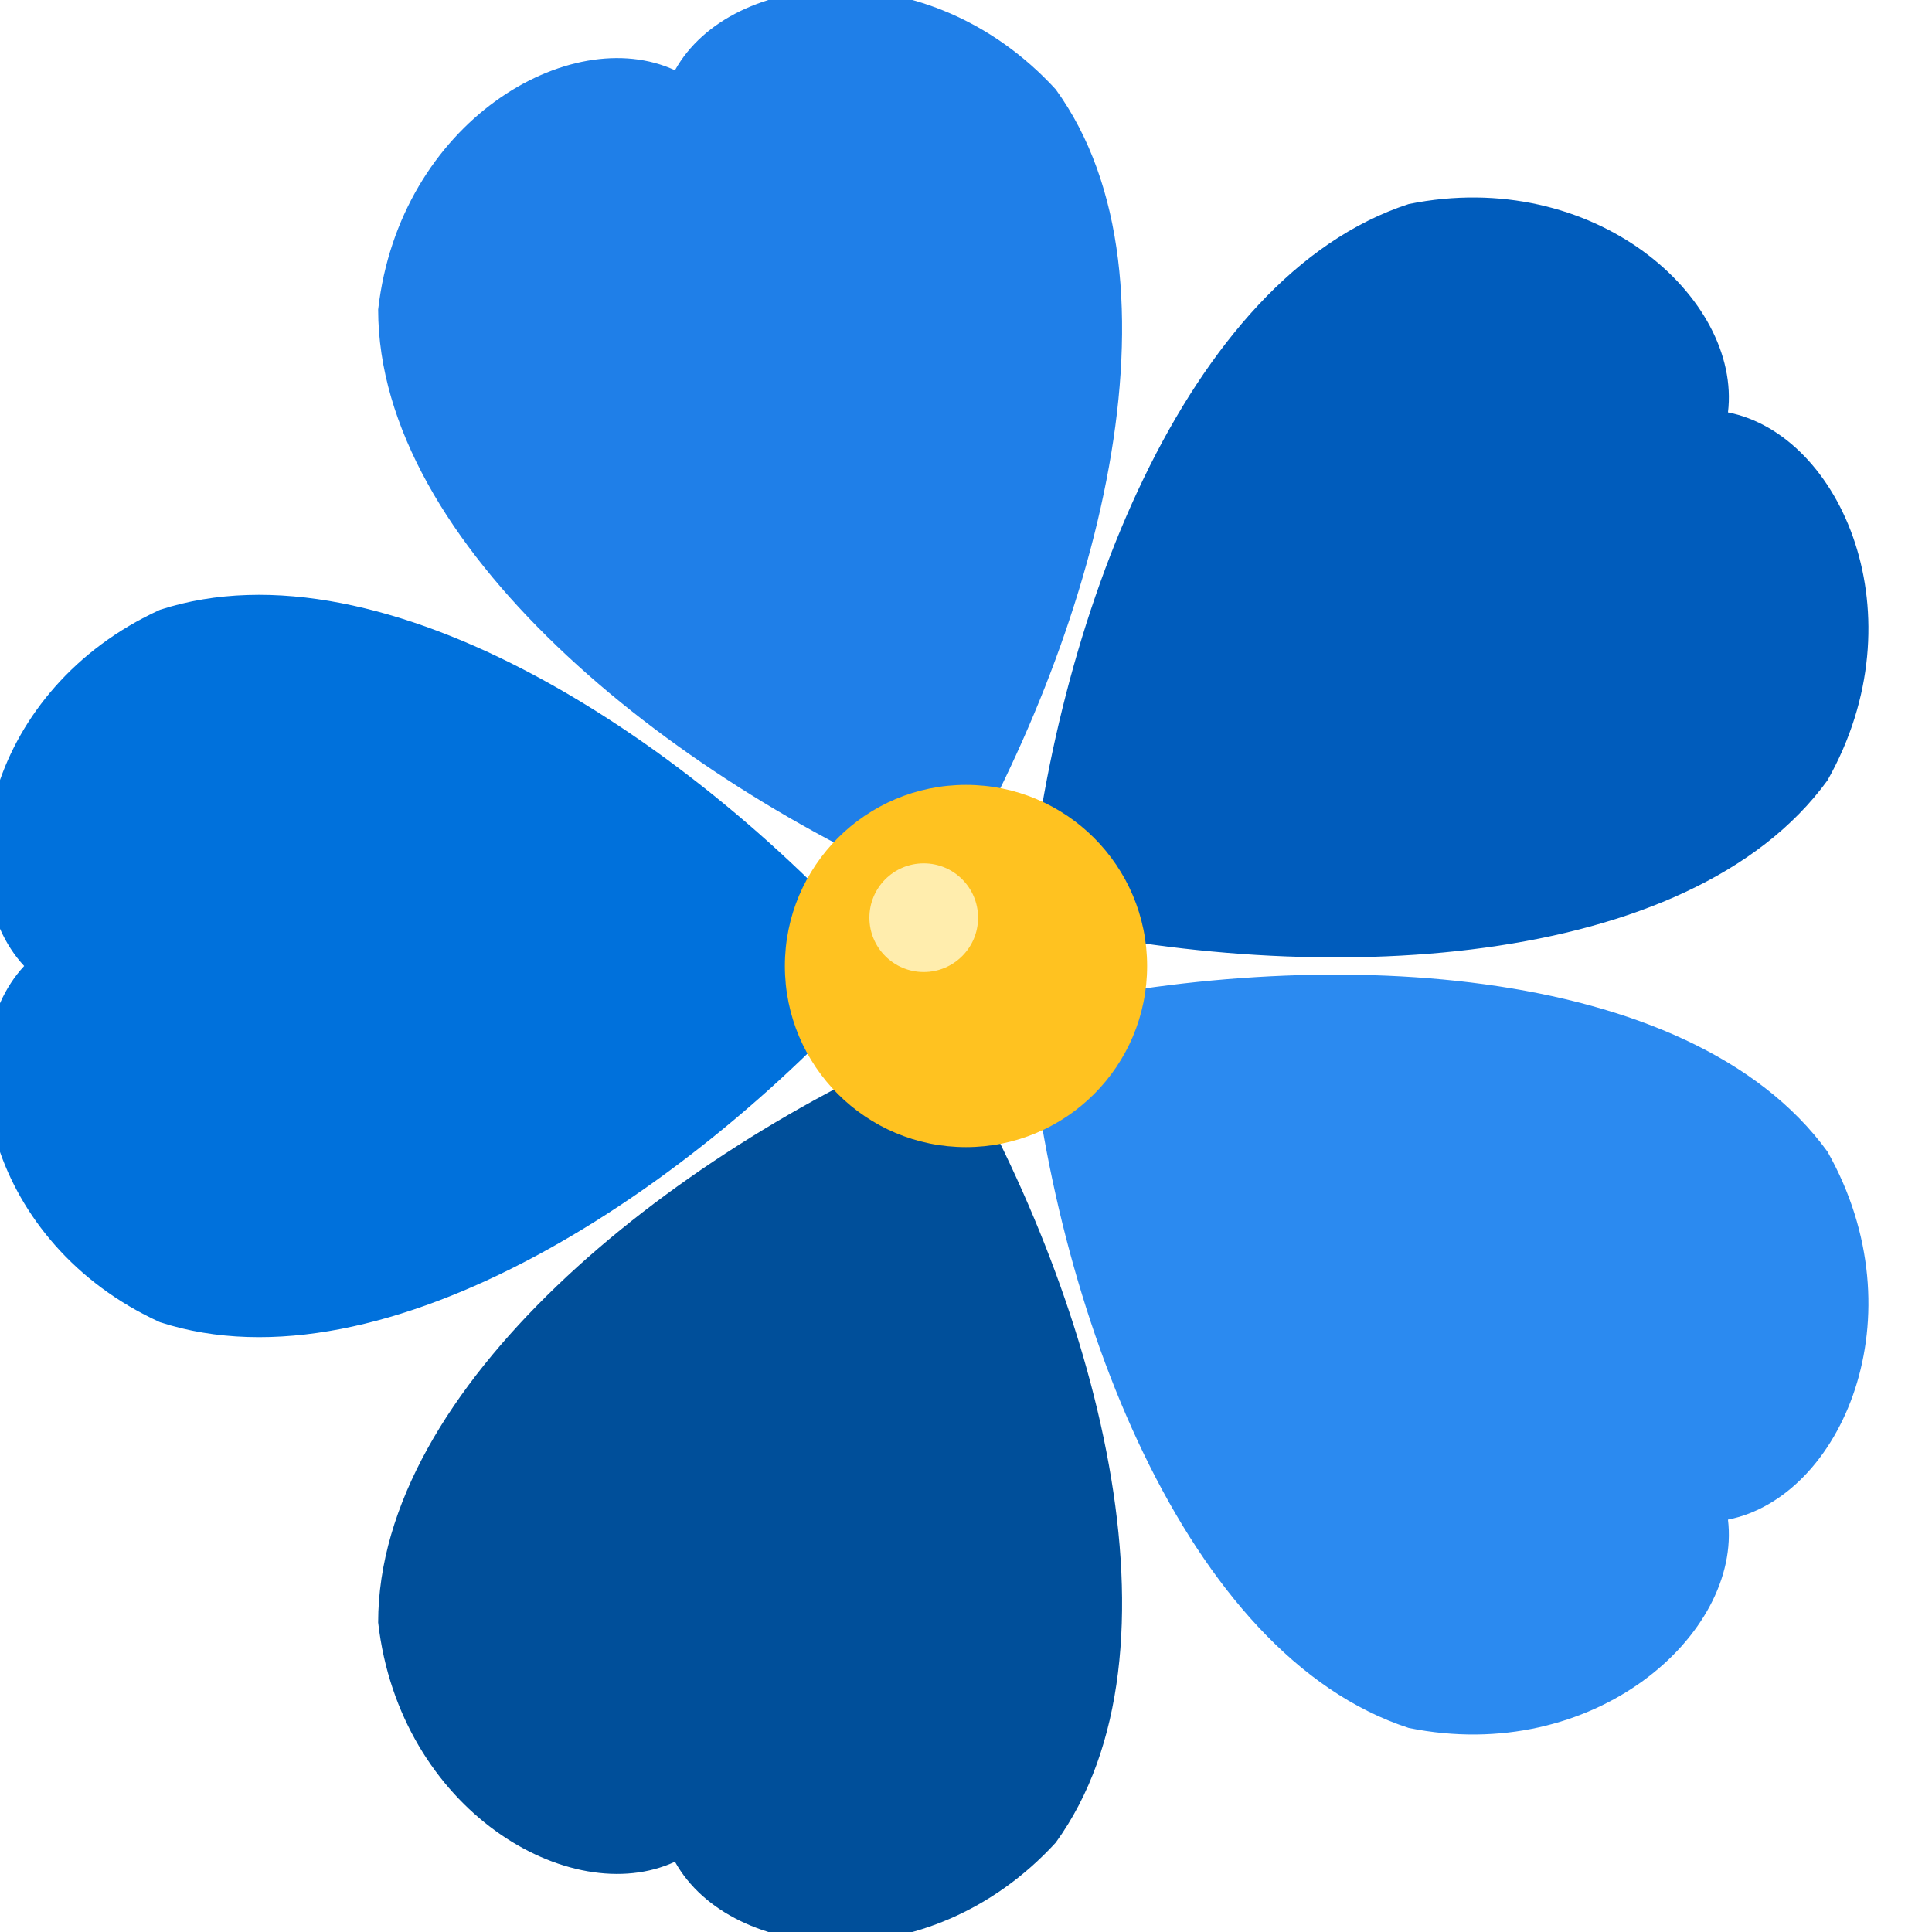
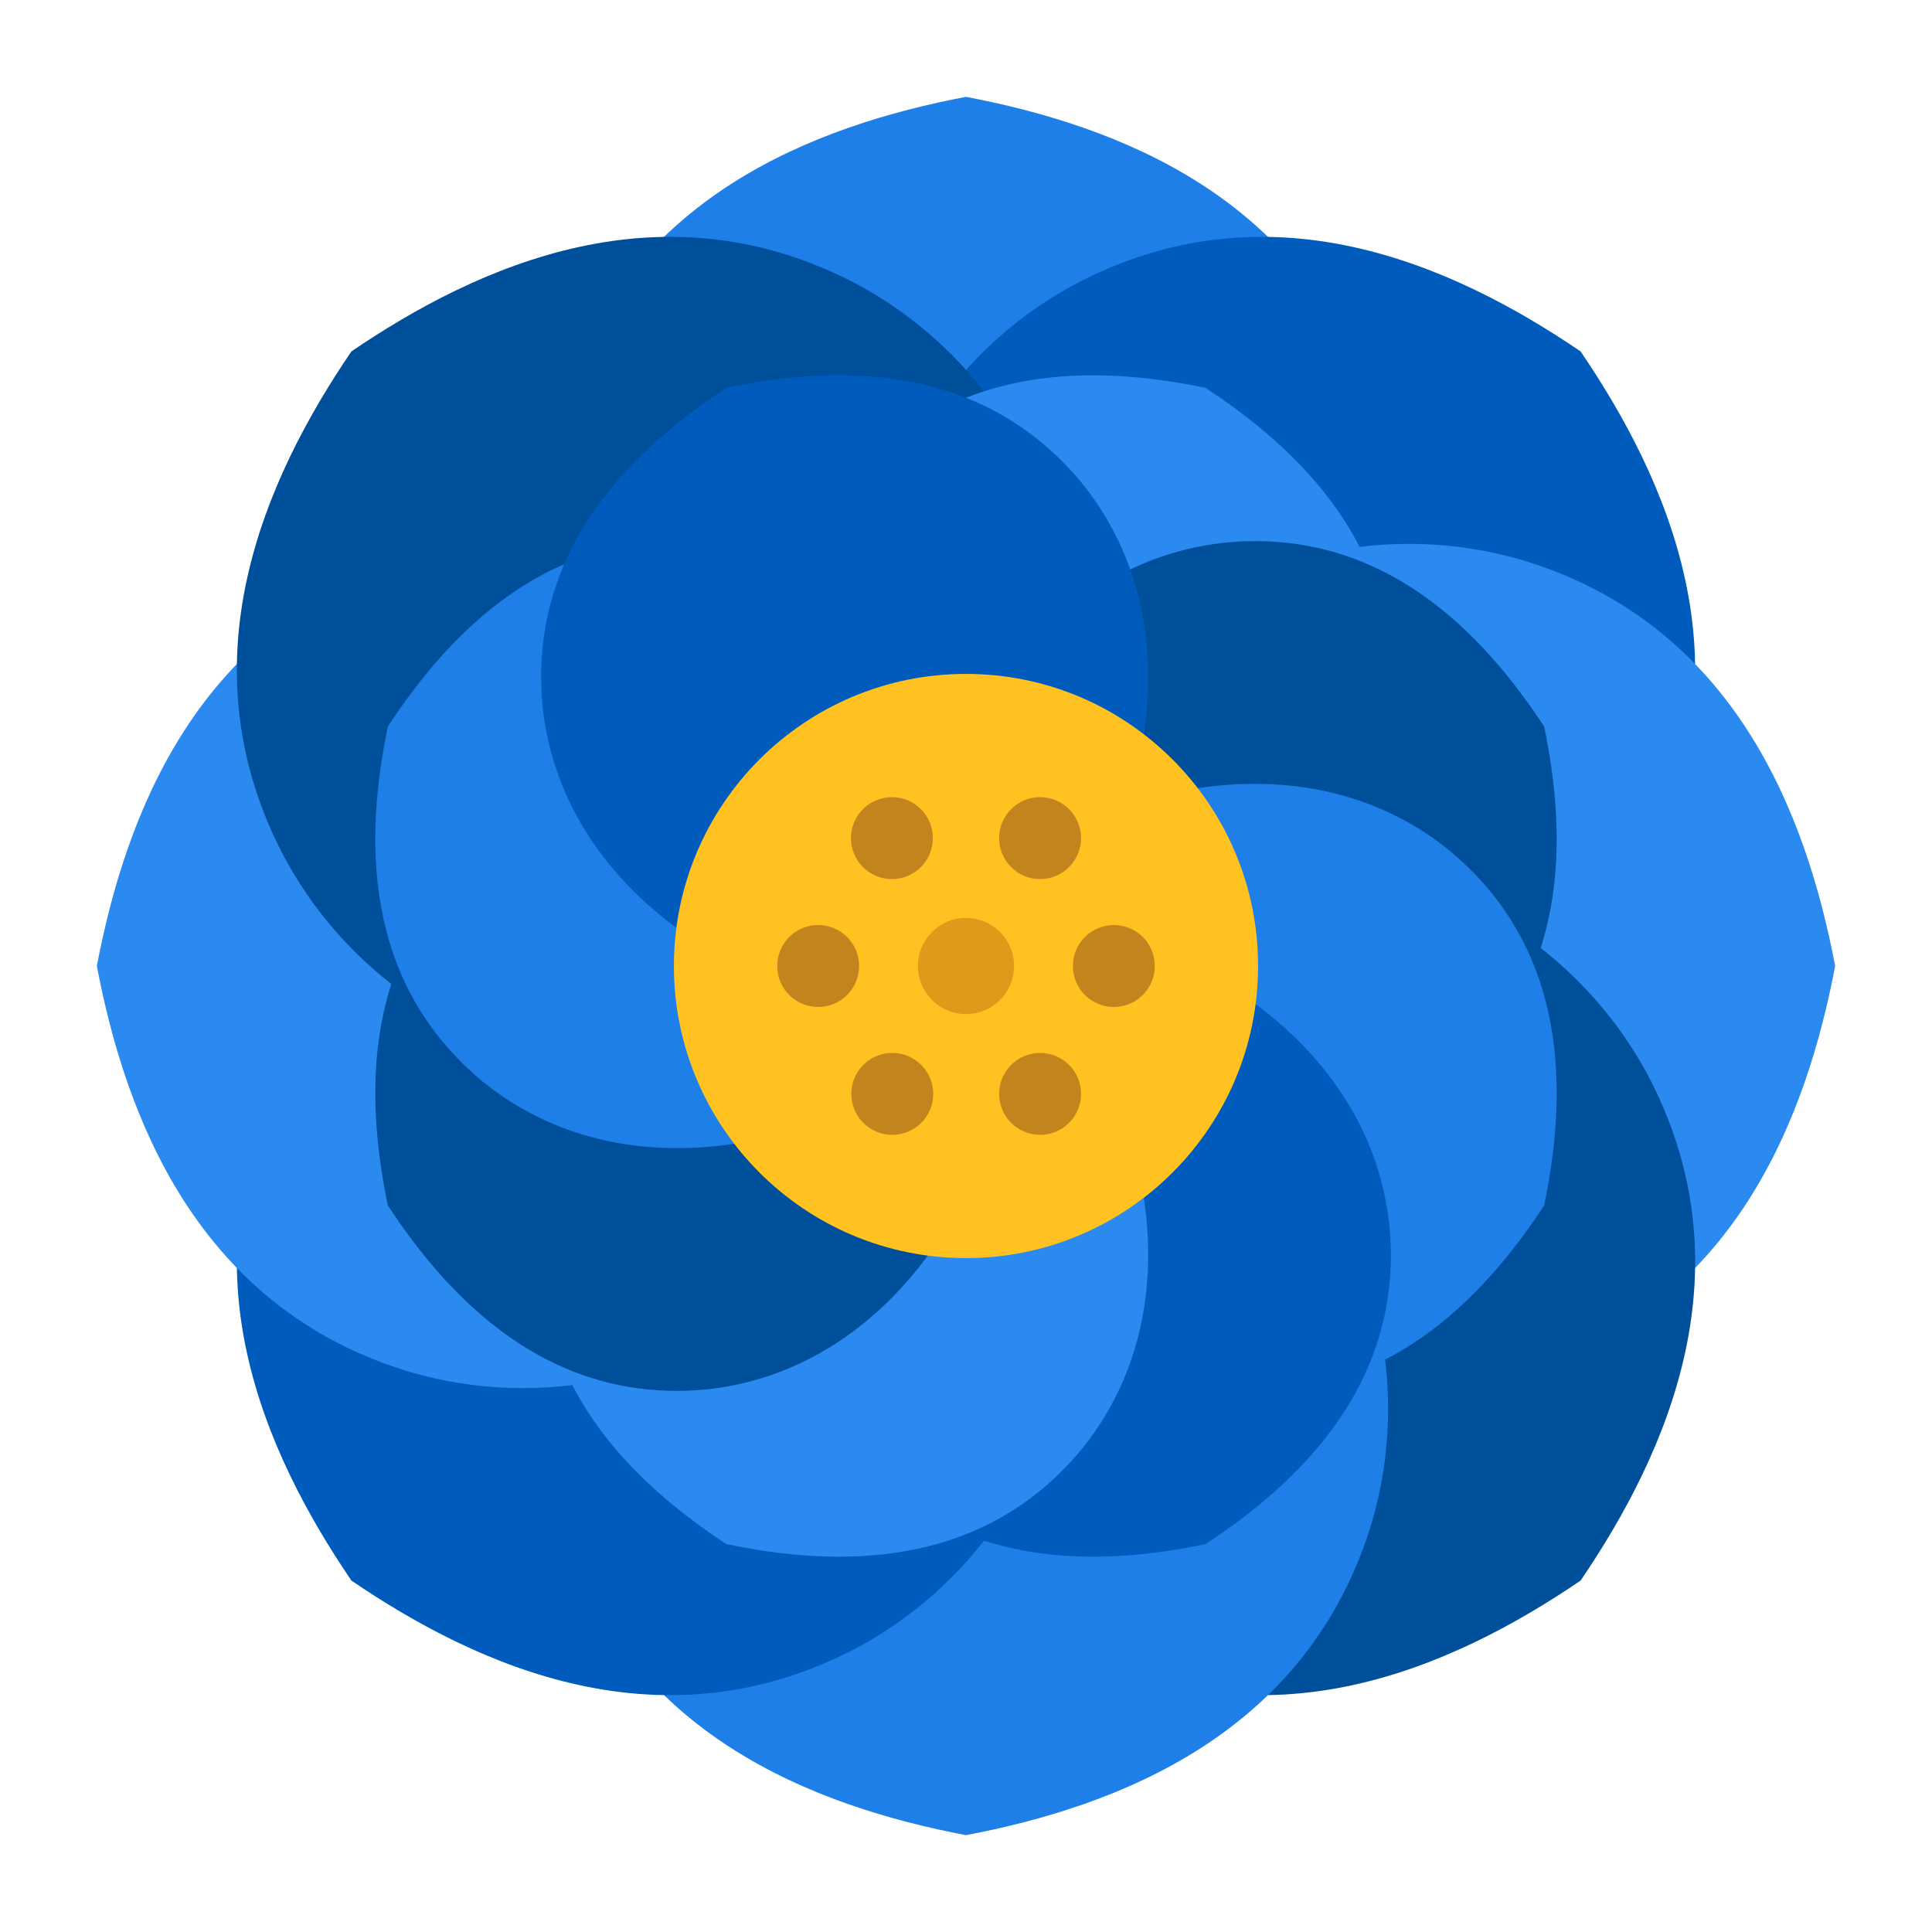
- <svg xmlns="http://www.w3.org/2000/svg" viewBox="0 0 64 64" fill="none" role="img" aria-label="Petalswift">
-   <g transform="translate(32 32)">
-     <path transform="rotate(-18)" fill="#1F7FE8" d="M0-2.5c7.5-6.5 14.2-16.8 11.8-24.2C9.2-32.4 2.8-33.8 0-31.2c-2.8-2.6-9.2-1.2-11.8 4.5C-14.2-19.3-7.5-9 0-2.5Z" />
-     <path transform="rotate(54)" fill="#005CBC" d="M0-2.5c7.5-6.5 14.2-16.8 11.8-24.2C9.2-32.4 2.8-33.8 0-31.2c-2.8-2.6-9.2-1.2-11.8 4.5C-14.2-19.3-7.5-9 0-2.5Z" />
-     <path transform="rotate(126)" fill="#2B8AF0" d="M0-2.5c7.5-6.5 14.2-16.8 11.8-24.2C9.2-32.4 2.8-33.8 0-31.2c-2.8-2.6-9.2-1.2-11.8 4.5C-14.2-19.3-7.5-9 0-2.5Z" />
-     <path transform="rotate(198)" fill="#004F9A" d="M0-2.5c7.5-6.5 14.2-16.8 11.8-24.2C9.2-32.4 2.8-33.8 0-31.2c-2.8-2.6-9.2-1.2-11.8 4.5C-14.2-19.3-7.5-9 0-2.5Z" />
-     <path transform="rotate(270)" fill="#0071DC" d="M0-2.5c7.5-6.5 14.2-16.8 11.8-24.2C9.2-32.4 2.8-33.8 0-31.2c-2.8-2.6-9.2-1.2-11.8 4.5C-14.2-19.3-7.5-9 0-2.5Z" />
-     <circle r="6" fill="#FFC220" />
-     <circle cx="-1.4" cy="-1.6" r="1.8" fill="#FFF1B8" opacity=".92" />
+ <svg xmlns="http://www.w3.org/2000/svg" viewBox="0 0 64 64" fill="none" role="img" aria-label="Petalswift lotus">
+   <g transform="translate(32 32) scale(1.18)">
+     <path transform="rotate(0)" fill="#1F7FE8" d="M0 2.2C7.4-0.4 13.6-8 11.4-15.6C9.6-21.6 4.2-23.6 0-24.4C-4.2-23.6-9.6-21.6-11.4-15.6C-13.6-8-7.4-0.4 0 2.2Z" />
+     <path transform="rotate(45)" fill="#005CBC" d="M0 2.2C7.4-0.4 13.6-8 11.4-15.6C9.6-21.6 4.2-23.6 0-24.4C-4.2-23.6-9.6-21.6-11.4-15.6C-13.6-8-7.4-0.4 0 2.2Z" />
+     <path transform="rotate(90)" fill="#2B8AF0" d="M0 2.2C7.4-0.4 13.6-8 11.4-15.6C9.6-21.6 4.2-23.6 0-24.4C-4.2-23.6-9.6-21.6-11.4-15.6C-13.6-8-7.4-0.4 0 2.2Z" />
+     <path transform="rotate(135)" fill="#004F9A" d="M0 2.2C7.4-0.4 13.6-8 11.4-15.6C9.6-21.6 4.2-23.6 0-24.4C-4.2-23.6-9.6-21.6-11.4-15.6C-13.6-8-7.4-0.4 0 2.2Z" />
+     <path transform="rotate(180)" fill="#1F7FE8" d="M0 2.2C7.4-0.4 13.6-8 11.4-15.6C9.6-21.6 4.2-23.6 0-24.4C-4.2-23.6-9.6-21.6-11.4-15.6C-13.6-8-7.4-0.4 0 2.2Z" />
+     <path transform="rotate(225)" fill="#005CBC" d="M0 2.2C7.4-0.4 13.6-8 11.4-15.6C9.6-21.6 4.2-23.6 0-24.4C-4.2-23.6-9.6-21.6-11.4-15.6C-13.6-8-7.4-0.4 0 2.2Z" />
+     <path transform="rotate(270)" fill="#2B8AF0" d="M0 2.2C7.4-0.4 13.6-8 11.4-15.6C9.6-21.6 4.2-23.6 0-24.4C-4.2-23.6-9.6-21.6-11.4-15.6C-13.6-8-7.4-0.4 0 2.2Z" />
+     <path transform="rotate(315)" fill="#004F9A" d="M0 2.2C7.4-0.4 13.6-8 11.4-15.6C9.6-21.6 4.2-23.6 0-24.4C-4.2-23.6-9.6-21.6-11.4-15.6C-13.6-8-7.4-0.4 0 2.2Z" />
+     <path transform="rotate(22.5) scale(0.72)" fill="#2B8AF0" d="M0 2.2C7.4-0.4 13.6-8 11.4-15.6C9.6-21.6 4.2-23.6 0-24.4C-4.2-23.6-9.6-21.6-11.4-15.6C-13.6-8-7.4-0.4 0 2.2Z" />
+     <path transform="rotate(67.5) scale(0.72)" fill="#004F9A" d="M0 2.2C7.4-0.4 13.6-8 11.4-15.6C9.6-21.6 4.2-23.6 0-24.4C-4.2-23.6-9.6-21.6-11.4-15.6C-13.6-8-7.4-0.4 0 2.2Z" />
+     <path transform="rotate(112.5) scale(0.72)" fill="#1F7FE8" d="M0 2.2C7.4-0.4 13.6-8 11.4-15.6C9.6-21.6 4.2-23.6 0-24.4C-4.2-23.6-9.6-21.6-11.4-15.6C-13.6-8-7.4-0.4 0 2.2Z" />
+     <path transform="rotate(157.5) scale(0.72)" fill="#005CBC" d="M0 2.2C7.4-0.4 13.6-8 11.4-15.6C9.6-21.6 4.2-23.6 0-24.4C-4.2-23.6-9.6-21.6-11.4-15.6C-13.6-8-7.4-0.4 0 2.2Z" />
+     <path transform="rotate(202.5) scale(0.72)" fill="#2B8AF0" d="M0 2.2C7.4-0.4 13.6-8 11.4-15.6C9.6-21.6 4.2-23.6 0-24.4C-4.2-23.6-9.6-21.6-11.4-15.6C-13.6-8-7.4-0.4 0 2.2Z" />
+     <path transform="rotate(247.5) scale(0.72)" fill="#004F9A" d="M0 2.2C7.4-0.4 13.6-8 11.4-15.6C9.6-21.6 4.2-23.6 0-24.4C-4.2-23.6-9.6-21.6-11.4-15.6C-13.6-8-7.4-0.4 0 2.2Z" />
+     <path transform="rotate(292.5) scale(0.72)" fill="#1F7FE8" d="M0 2.2C7.4-0.4 13.6-8 11.4-15.6C9.6-21.6 4.2-23.6 0-24.4C-4.2-23.6-9.6-21.6-11.4-15.6C-13.6-8-7.4-0.4 0 2.2Z" />
+     <path transform="rotate(337.5) scale(0.72)" fill="#005CBC" d="M0 2.2C7.4-0.4 13.6-8 11.4-15.6C9.6-21.6 4.2-23.6 0-24.4C-4.2-23.6-9.6-21.6-11.4-15.6C-13.6-8-7.4-0.4 0 2.2Z" />
+     <circle r="8.2" fill="#FFC220" />
+     <circle cx="4.15" cy="0.00" r="1.15" fill="#C4841D" />
+     <circle cx="2.08" cy="3.59" r="1.15" fill="#C4841D" />
+     <circle cx="-2.07" cy="3.59" r="1.15" fill="#C4841D" />
+     <circle cx="-4.15" cy="0.00" r="1.15" fill="#C4841D" />
+     <circle cx="-2.08" cy="-3.59" r="1.15" fill="#C4841D" />
+     <circle cx="2.08" cy="-3.59" r="1.15" fill="#C4841D" />
+     <circle r="1.35" fill="#E09A1A" />
  </g>
</svg>
